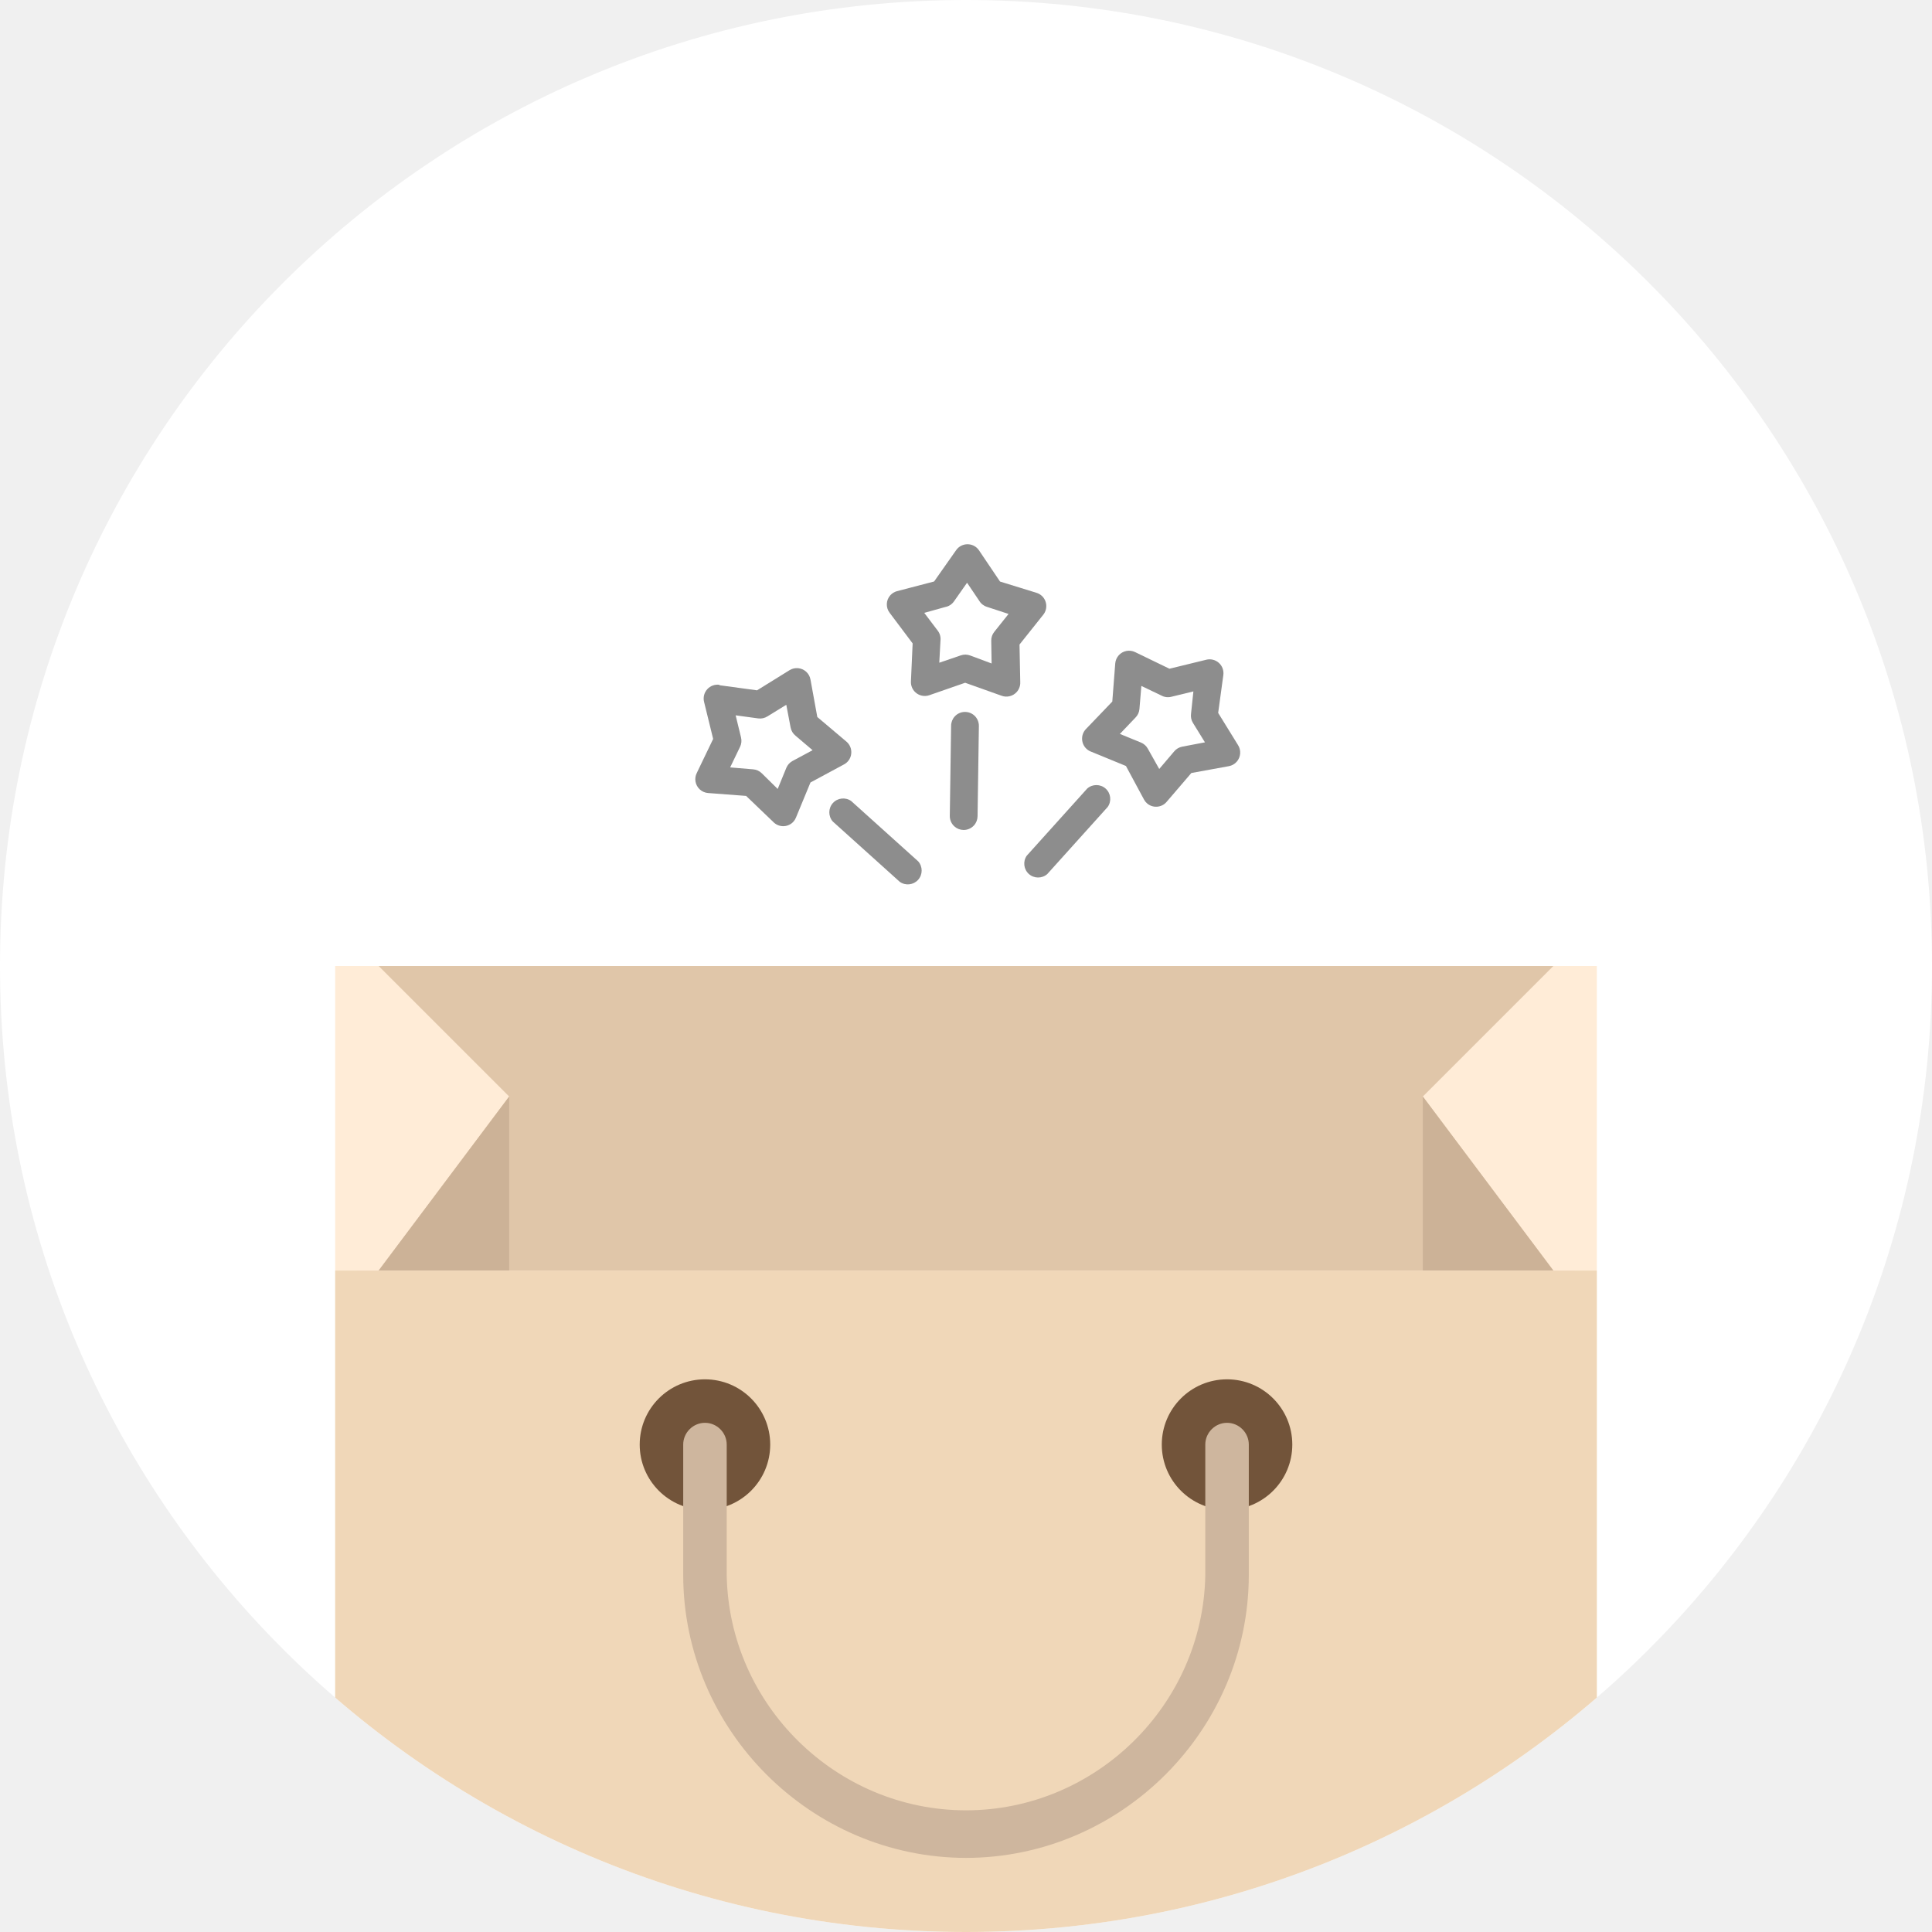
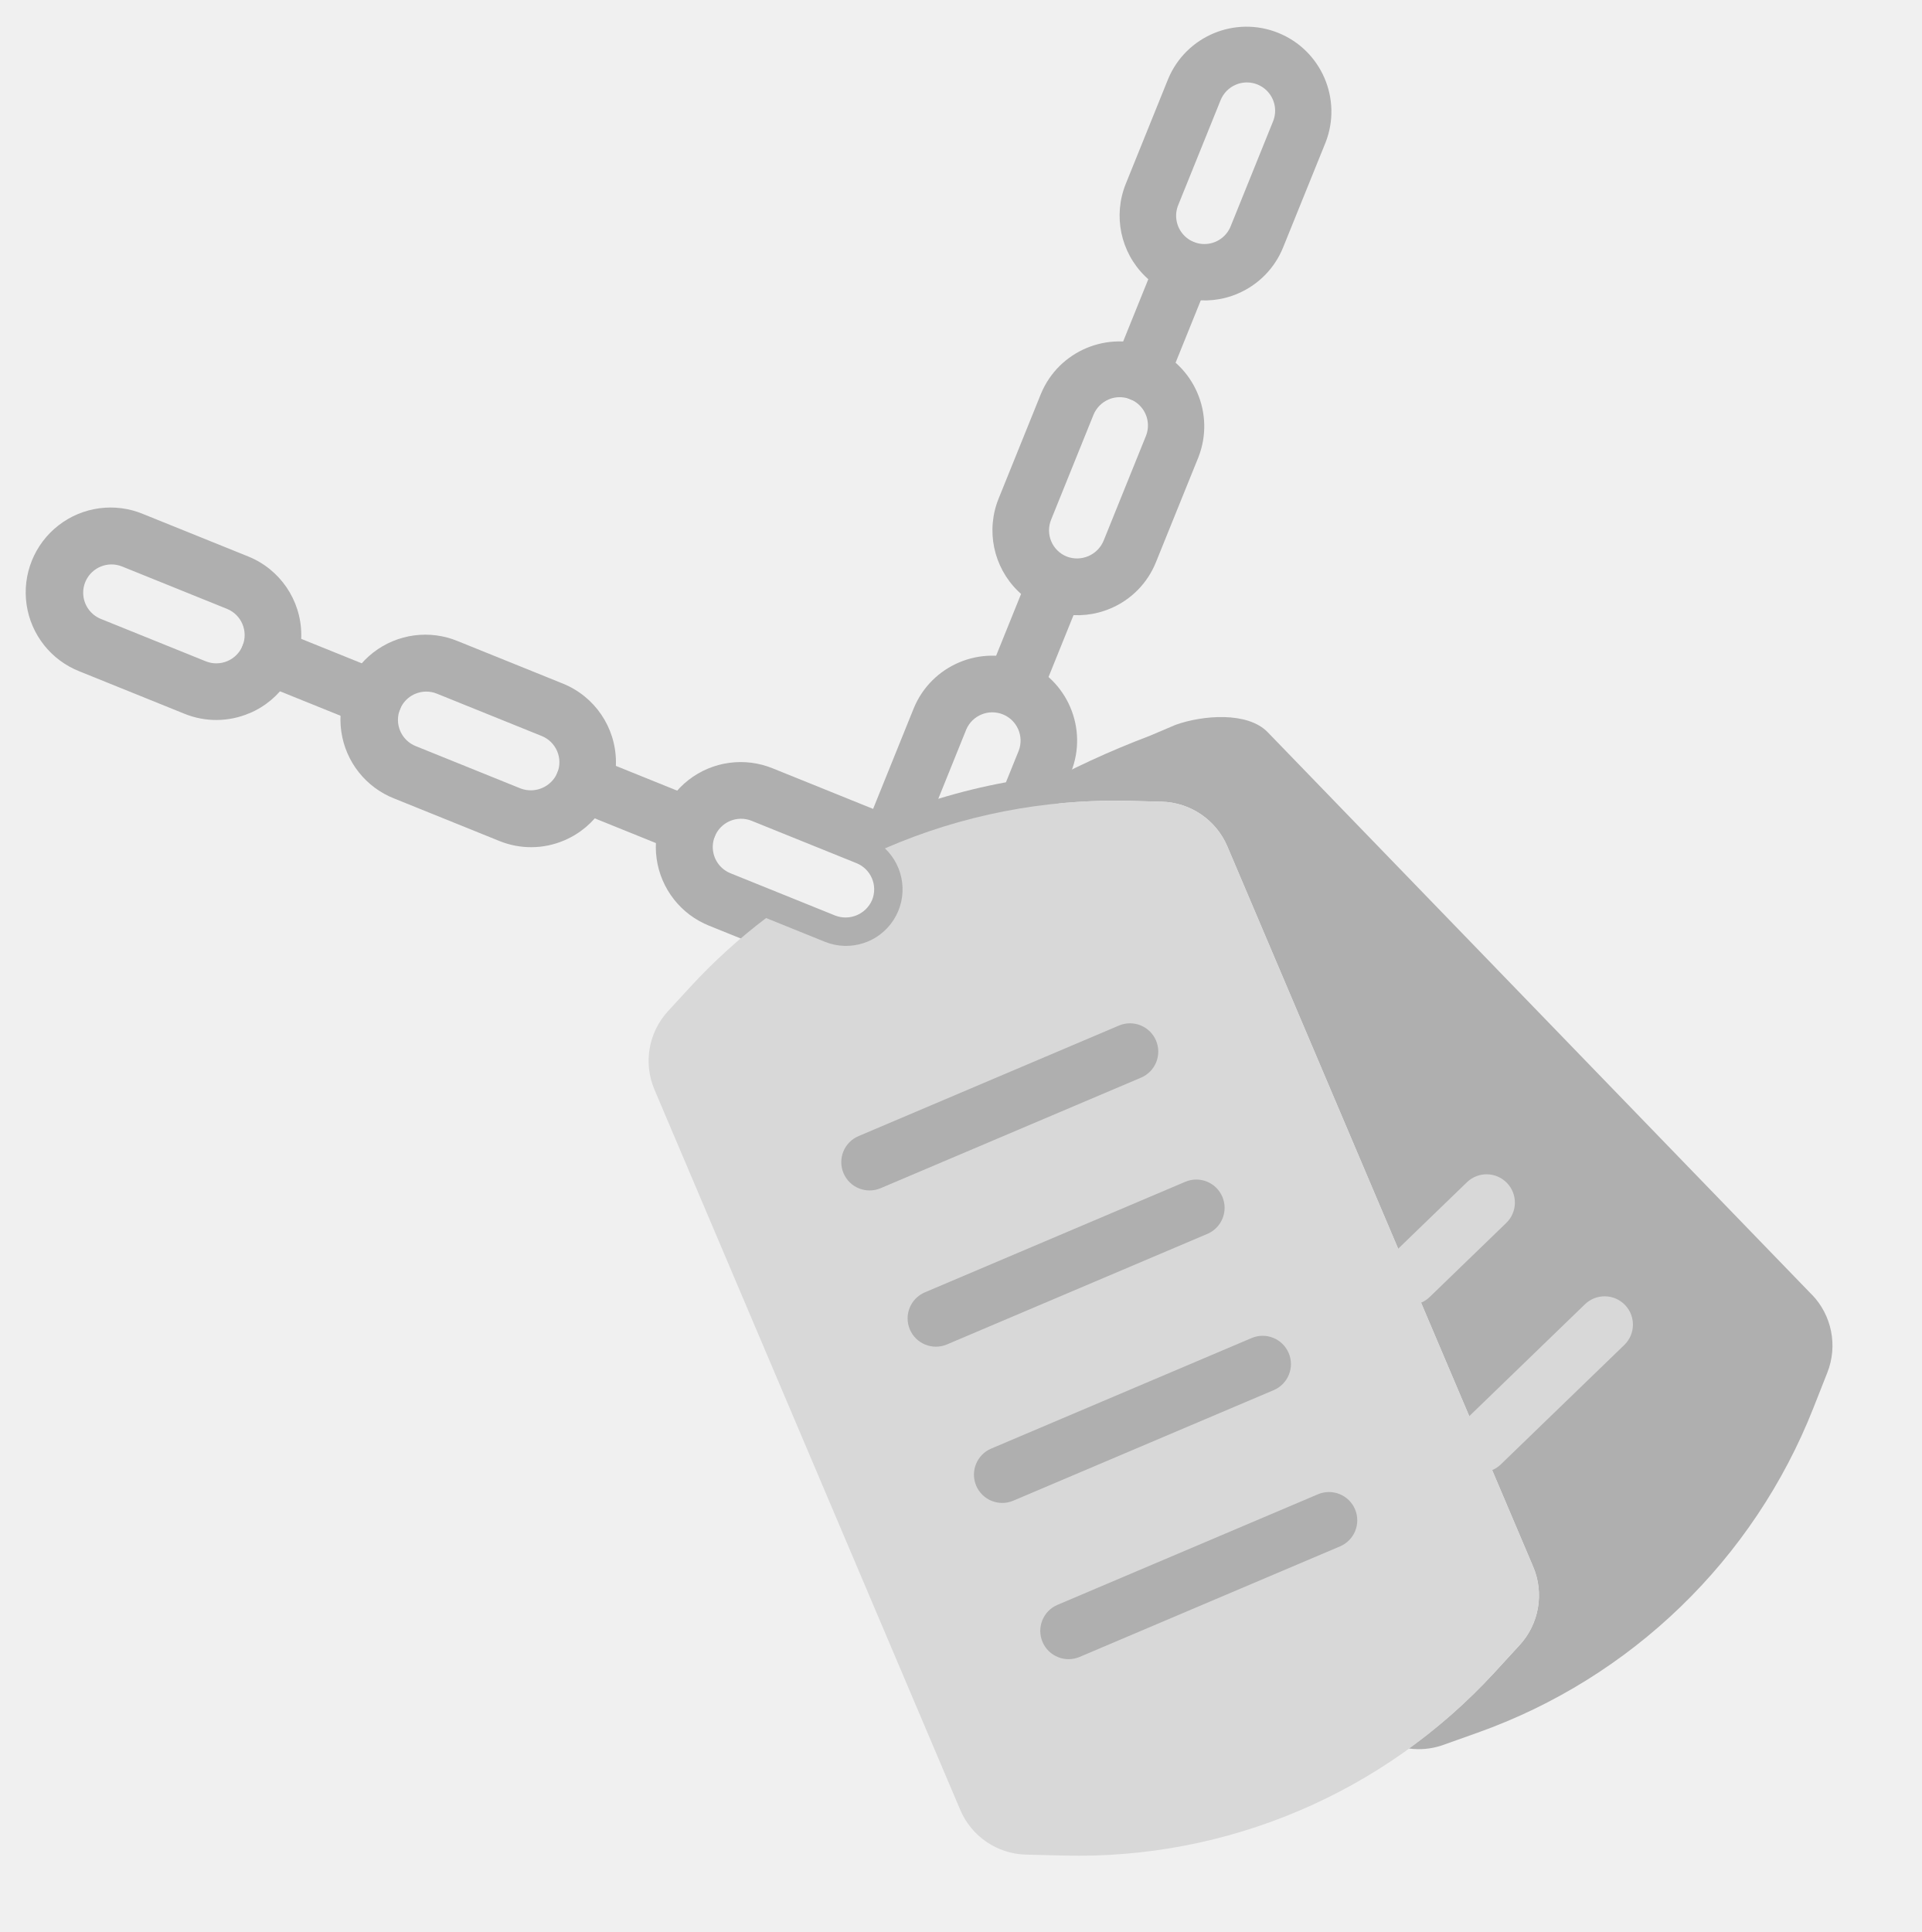
- <svg xmlns="http://www.w3.org/2000/svg" width="100%" height="100%" viewBox="0 0 400 400" version="1.1" xml:space="preserve" style="fill-rule:evenodd;clip-rule:evenodd;stroke-linejoin:round;stroke-miterlimit:1.414;">
-   <g>
-     <circle cx="200" cy="200" r="200" style="fill:#fff;" />
-     <clipPath id="_clip1">
-       <circle cx="200" cy="200" r="200" />
-     </clipPath>
-     <g clip-path="url(#_clip1)">
-       <clipPath id="_clip2">
-         <rect id="bag" x="69.389" y="200" width="261.222" height="243.208" />
-       </clipPath>
-       <g clip-path="url(#_clip2)">
-         <g>
-           <rect x="73.892" y="200.002" width="252.214" height="63.054" style="fill:#e0c6a9;" />
-           <path d="M294.581,227.024l27.022,-27.022l9.008,0l0,63.054l-9.008,0l-27.022,-36.032" style="fill:#ffecd7;fill-rule:nonzero;" />
-           <path d="M294.581,227.024l0,36.03l27.022,0l-27.022,-36.03Z" style="fill:#ccb297;fill-rule:nonzero;" />
-           <path d="M105.419,227.024l-27.022,-27.022l-9.008,0l0,63.054l9.008,0l27.022,-36.032" style="fill:#ffecd7;fill-rule:nonzero;" />
-           <path d="M105.419,227.024l0,36.03l-27.022,0l27.022,-36.03Z" style="fill:#ccb297;fill-rule:nonzero;" />
-           <path d="M313.758,443.214l-227.516,0c-0.001,0 -0.001,0 -0.002,0c-9.244,0 -16.851,-7.607 -16.851,-16.851c0,-0.003 0,-0.007 0,-0.01l0,-163.299l261.222,0l0,163.299c0,0.003 0,0.007 0,0.01c0,9.244 -7.607,16.851 -16.851,16.851c-0.001,0 -0.001,0 -0.002,0Z" style="fill:#f0d7b8;fill-rule:nonzero;" />
-           <circle cx="145.954" cy="299.086" r="13.511" style="fill:#72543a;" />
-           <circle cx="254.046" cy="299.086" r="13.511" style="fill:#72543a;" />
-           <path d="M200,384.657c-32.105,-0.038 -58.511,-26.444 -58.549,-58.549l0,-27.024c0,-2.471 2.033,-4.504 4.504,-4.504c2.471,0 4.504,2.033 4.504,4.504l0,27.024c0.46,26.858 22.68,48.701 49.542,48.701c26.862,0 49.082,-21.843 49.542,-48.701l0,-27.024c0,-2.471 2.033,-4.504 4.504,-4.504c2.471,0 4.504,2.033 4.504,4.504l0,27.024c-0.037,32.105 -26.445,58.512 -58.551,58.549Z" style="fill:#ceb69e;fill-rule:nonzero;" />
-         </g>
-       </g>
+ <svg xmlns="http://www.w3.org/2000/svg" viewBox="0 0 137.057 137.783">
+   <defs>
+     <style>.a{fill:#afafaf;}.b{fill:#d8d8d8;}</style>
+   </defs>
+   <g transform="matrix(0.921, -0.391, 0.391, 0.921, -37.09, 54.817)">
+     <g transform="translate(40.293 0)">
+       <path class="a" d="M46.337,4.034a2.014,2.014,0,0,0-1.426,3.44l5.7,5.7a2.018,2.018,0,0,0,2.851,0,2.015,2.015,0,0,0,0-2.851l-5.7-5.7a2.013,2.013,0,0,0-1.428-.589m5.7,13.762a6.016,6.016,0,0,1-4.277-1.768l-5.7-5.7a6.049,6.049,0,1,1,8.555-8.553l5.7,5.7A6.045,6.045,0,0,1,52.042,17.8" transform="translate(-40.293 0)" />
+       <path class="a" d="M118.745,76.444a2.014,2.014,0,0,0-1.426,3.44l5.7,5.7h0a2.057,2.057,0,0,0,2.849,0,2.013,2.013,0,0,0,0-2.851l-5.7-5.7a2.013,2.013,0,0,0-1.428-.589m5.7,13.766a6,6,0,0,1-4.277-1.772l-5.7-5.7a6.049,6.049,0,1,1,8.555-8.553l5.7,5.7A6.049,6.049,0,0,1,124.45,90.21" transform="translate(-95.591 -55.301)" />
+       <path class="a" d="M101.268,63a2.011,2.011,0,0,1-1.426-.591l-5.7-5.7a2.016,2.016,0,1,1,2.851-2.851l5.7,5.7A2.016,2.016,0,0,1,101.268,63" transform="translate(-80.964 -40.674)" />
+       <path class="a" d="M191.14,148.855a2.015,2.015,0,0,0-1.426,3.44l5.7,5.7h0a2.057,2.057,0,0,0,2.849,0,2.013,2.013,0,0,0,0-2.851l-5.7-5.7a2.015,2.015,0,0,0-1.428-.589m5.7,13.766a6,6,0,0,1-4.277-1.772l-5.7-5.7a6.049,6.049,0,1,1,8.556-8.553l5.7,5.7a6.049,6.049,0,0,1-4.277,10.326" transform="translate(-150.876 -110.602)" />
+       <path class="a" d="M173.674,135.4a2.011,2.011,0,0,1-1.426-.591l-5.7-5.7a2.016,2.016,0,1,1,2.851-2.851l5.7,5.7a2.016,2.016,0,0,1-1.426,3.442" transform="translate(-136.261 -95.973)" />
+       <path class="a" d="M399.929,4.034a2.017,2.017,0,0,0-1.428.589l-5.7,5.7a2.016,2.016,0,1,0,2.851,2.851l5.7-5.7a2.014,2.014,0,0,0-1.426-3.44m-5.7,13.762a6.047,6.047,0,0,1-4.279-10.322l5.7-5.7a6.05,6.05,0,0,1,8.558,8.553l-5.706,5.7a6.026,6.026,0,0,1-4.277,1.768" transform="translate(-305.971 0)" />
+       <path class="a" d="M327.521,76.443a2.017,2.017,0,0,0-1.428.589l-5.7,5.7a2.013,2.013,0,0,0,0,2.849,2.056,2.056,0,0,0,2.851,0h0l5.7-5.7a2.015,2.015,0,0,0-1.426-3.44m-5.7,13.766a6.048,6.048,0,0,1-4.277-10.326l5.7-5.7a6.05,6.05,0,0,1,8.558,8.553l-5.706,5.7a6,6,0,0,1-4.277,1.773" transform="translate(-250.673 -55.3)" />
+       <path class="a" d="M371.055,63a2.016,2.016,0,0,1-1.426-3.442l5.7-5.7a2.016,2.016,0,0,1,2.851,2.851l-5.7,5.7a2.012,2.012,0,0,1-1.426.591" transform="translate(-291.357 -40.674)" />
+       <path class="a" d="M298.647,135.4a2.016,2.016,0,0,1-1.426-3.442l5.7-5.7a2.016,2.016,0,0,1,2.851,2.851l-5.7,5.7a2.012,2.012,0,0,1-1.426.591" transform="translate(-236.058 -95.973)" />
+       <path class="a" d="M251,153.2a43.171,43.171,0,0,1,4.9.8l1.716-1.714a2.017,2.017,0,0,0-2.853-2.851Zm5.527,5.045a2.082,2.082,0,0,1-.5-.06,39.01,39.01,0,0,0-9.261-1.19,2.016,2.016,0,0,1-1.839-2.809,5.968,5.968,0,0,1,1.276-1.9l5.7-5.7a6.049,6.049,0,0,1,8.556,8.553l-2.513,2.513a2.028,2.028,0,0,1-1.426.591Z" transform="translate(-196.454 -110.601)" />
+       <path class="a" d="M328.88,242.755,308.847,190.7c-.738-1.916-3.781-2.924-5.831-3.045H301a63.91,63.91,0,0,0-9.1.284l-.988.988c-.069-.018-.139-.03-.208-.046a40.709,40.709,0,0,1,7.1,2.448l2.15.978a5.234,5.234,0,0,1,3.067,4.765v55.774a5.234,5.234,0,0,1-3.067,4.765l-2.474,1.125a40.11,40.11,0,0,1-7.685,2.571,5.173,5.173,0,0,0,2.264.724l2.712.161a40.211,40.211,0,0,0,31.056-11.953l1.906-1.938a5.235,5.235,0,0,0,1.151-5.549" transform="translate(-230.835 -143.3)" />
    </g>
-     <g>
-       <path d="M154.473,164.784l5.71,5.475c0.024,0.023 0.049,0.046 0.074,0.068c1.158,1.043 2.97,0.949 4.013,-0.21c0.219,-0.243 0.394,-0.522 0.518,-0.825l3.011,-7.287l6.857,-3.697c0.328,-0.161 0.623,-0.384 0.867,-0.655c1.053,-1.169 0.957,-2.998 -0.212,-4.051c-0.018,-0.016 -0.037,-0.033 -0.056,-0.049l-6.041,-5.106l-1.416,-7.771c-0.115,-0.623 -0.432,-1.191 -0.903,-1.614c-0.943,-0.85 -2.343,-0.977 -3.424,-0.312l-6.731,4.174l-7.79,-1.056l-0.003,-0.088c-0.941,-0.129 -1.888,0.217 -2.524,0.923c-0.636,0.707 -0.882,1.685 -0.654,2.607l1.881,7.679l-3.372,7.013c-0.601,1.157 -0.343,2.585 0.626,3.457c0.469,0.422 1.063,0.678 1.692,0.728l7.877,0.597Zm-1.246,-10.174c0.288,-0.598 0.357,-1.278 0.196,-1.922l-1.114,-4.584l4.67,0.635c0.668,0.091 1.347,-0.059 1.915,-0.422l3.899,-2.398l0.891,4.689c0.123,0.674 0.484,1.281 1.018,1.709l3.535,3.003l-4.161,2.237c-0.573,0.311 -1.023,0.81 -1.272,1.412l-1.79,4.373l-3.283,-3.229c-0.481,-0.486 -1.123,-0.782 -1.805,-0.833l-4.757,-0.397l2.058,-4.273Z" style="fill:#8d8d8d;fill-rule:nonzero;" />
-       <path d="M172.415,170.081l13.878,12.496c1.182,0.839 2.824,0.657 3.794,-0.42c0.97,-1.078 0.979,-2.729 0.022,-3.817l-13.879,-12.497c-1.182,-0.838 -2.824,-0.657 -3.794,0.421c-0.97,1.077 -0.979,2.729 -0.021,3.817Z" style="fill:#8d8d8d;fill-rule:nonzero;" />
-       <path d="M199.487,171.837c0.826,0.009 1.616,-0.337 2.169,-0.951c0.468,-0.52 0.731,-1.194 0.738,-1.895l0.273,-18.678c0.013,-0.83 -0.334,-1.627 -0.951,-2.182c-1.172,-1.055 -3.004,-0.959 -4.059,0.213c-0.472,0.523 -0.735,1.202 -0.739,1.907l-0.273,18.678c-0.009,0.826 0.337,1.617 0.951,2.17c0.52,0.468 1.192,0.73 1.891,0.738Z" style="fill:#8d8d8d;fill-rule:nonzero;" />
-       <path d="M225.101,163.255l-12.513,13.896c-0.839,1.183 -0.657,2.824 0.421,3.794c1.077,0.97 2.728,0.98 3.817,0.022l12.512,-13.897c0.839,-1.182 0.657,-2.824 -0.42,-3.794c-1.077,-0.97 -2.729,-0.979 -3.817,-0.021Z" style="fill:#8d8d8d;fill-rule:nonzero;" />
-       <path d="M211.078,133.445l4.924,-6.179c0.94,-1.179 0.798,-2.91 -0.324,-3.919c-0.319,-0.288 -0.699,-0.5 -1.111,-0.621l-7.523,-2.324l-4.378,-6.498c-0.125,-0.18 -0.27,-0.344 -0.433,-0.491c-1.17,-1.053 -3,-0.957 -4.054,0.213c-0.08,0.089 -0.154,0.183 -0.223,0.281l-4.559,6.483l-7.705,2.011c-0.524,0.144 -0.996,0.435 -1.359,0.839c-0.92,1.021 -0.973,2.569 -0.127,3.652l4.745,6.318l-0.353,7.891c-0.036,0.855 0.311,1.683 0.947,2.256c0.769,0.692 1.855,0.917 2.836,0.587l7.442,-2.586l7.531,2.684c1.104,0.415 2.355,0.11 3.143,-0.766c0.499,-0.554 0.763,-1.28 0.736,-2.025l-0.155,-7.806Zm-10.201,2.271c-0.622,-0.239 -1.309,-0.25 -1.939,-0.034l-4.47,1.527l0.246,-4.563c0.089,-0.73 -0.109,-1.468 -0.552,-2.056l-2.804,-3.702l4.336,-1.209c0.731,-0.135 1.381,-0.55 1.809,-1.157l2.717,-3.87l2.509,3.718c0.36,0.613 0.938,1.07 1.619,1.278l4.463,1.462l-2.955,3.706c-0.419,0.519 -0.642,1.169 -0.631,1.836l0.078,4.713l-4.426,-1.649Z" style="fill:#8d8d8d;fill-rule:nonzero;" />
-       <path d="M249.759,136.588l-7.636,1.865l-7.125,-3.449c-1.144,-0.55 -2.524,-0.277 -3.373,0.666c-0.424,0.471 -0.68,1.07 -0.728,1.702l-0.608,7.88l-5.475,5.71c-0.016,0.017 -0.032,0.034 -0.048,0.052c-1.053,1.17 -0.957,3 0.213,4.054c0.271,0.244 0.586,0.434 0.928,0.56l7.207,2.96l3.74,6.949c0.155,0.288 0.359,0.547 0.602,0.766c1.158,1.043 2.97,0.948 4.013,-0.21c0.023,-0.025 0.045,-0.05 0.066,-0.076l5.123,-5.975l7.771,-1.416c0.619,-0.116 1.184,-0.432 1.606,-0.901c0.872,-0.969 0.98,-2.416 0.261,-3.503l-4.087,-6.622l1.069,-7.833c0.13,-0.942 -0.217,-1.889 -0.923,-2.525c-0.706,-0.636 -1.684,-0.881 -2.607,-0.654l0.011,0Zm-3.168,11.187c-0.093,0.657 0.047,1.327 0.396,1.891l2.485,4.027l-4.69,0.891c-0.673,0.123 -1.28,0.485 -1.709,1.018l-3.066,3.606l-2.36,-4.195c-0.311,-0.574 -0.81,-1.023 -1.412,-1.272l-4.373,-1.79l3.215,-3.371c0.487,-0.482 0.783,-1.123 0.834,-1.806l0.396,-4.757l4.128,1.977c0.628,0.347 1.364,0.443 2.06,0.27l4.584,-1.114l-0.488,4.625Z" style="fill:#8d8d8d;fill-rule:nonzero;" />
+     <path class="b" d="M199.323,192.4l-2.147-.976a40.981,40.981,0,0,0-17.3-3.666,4.028,4.028,0,0,1-6.543,4.454l-3.194-3.194a41.012,41.012,0,0,0-6.886,2.405l-2.15.976a5.234,5.234,0,0,0-3.067,4.765v55.776a5.234,5.234,0,0,0,3.067,4.765l2.474,1.123a40.2,40.2,0,0,0,33.279,0l2.472-1.123a5.233,5.233,0,0,0,3.069-4.765V197.168a5.232,5.232,0,0,0-3.069-4.765" transform="translate(-89.917 -143.393)" />
+     <g transform="translate(78.195 62.507)">
+       <path class="a" d="M222.876,268.561H202.712a2.016,2.016,0,1,1,0-4.033h20.164a2.016,2.016,0,1,1,0,4.033" transform="translate(-200.696 -264.528)" />
+       <path class="a" d="M222.876,319.761H202.712a2.016,2.016,0,0,1,0-4.033h20.164a2.016,2.016,0,1,1,0,4.033" transform="translate(-200.696 -303.63)" />
+       <path class="a" d="M222.876,370.961H202.712a2.016,2.016,0,1,1,0-4.033h20.164a2.016,2.016,0,1,1,0,4.033" transform="translate(-200.696 -342.731)" />
+       <path class="a" d="M222.876,422.161H202.712a2.016,2.016,0,1,1,0-4.033h20.164a2.016,2.016,0,1,1,0,4.033" transform="translate(-200.696 -381.833)" />
+     </g>
+     <g transform="translate(110.457 82.347)">
+       <path class="b" d="M339.243,355.247a2.017,2.017,0,0,1-.724-3.9l7.092-2.726a2.016,2.016,0,1,1,1.446,3.765l-7.09,2.728a2.028,2.028,0,0,1-.724.133" transform="translate(-337.225 -348.488)" />
+       <path class="b" d="M339.243,404.7a2.017,2.017,0,0,1-.724-3.9l11.435-4.4a2.017,2.017,0,1,1,1.45,3.765l-11.437,4.4a2.025,2.025,0,0,1-.724.133" transform="translate(-337.225 -384.974)" />
    </g>
  </g>
</svg>
